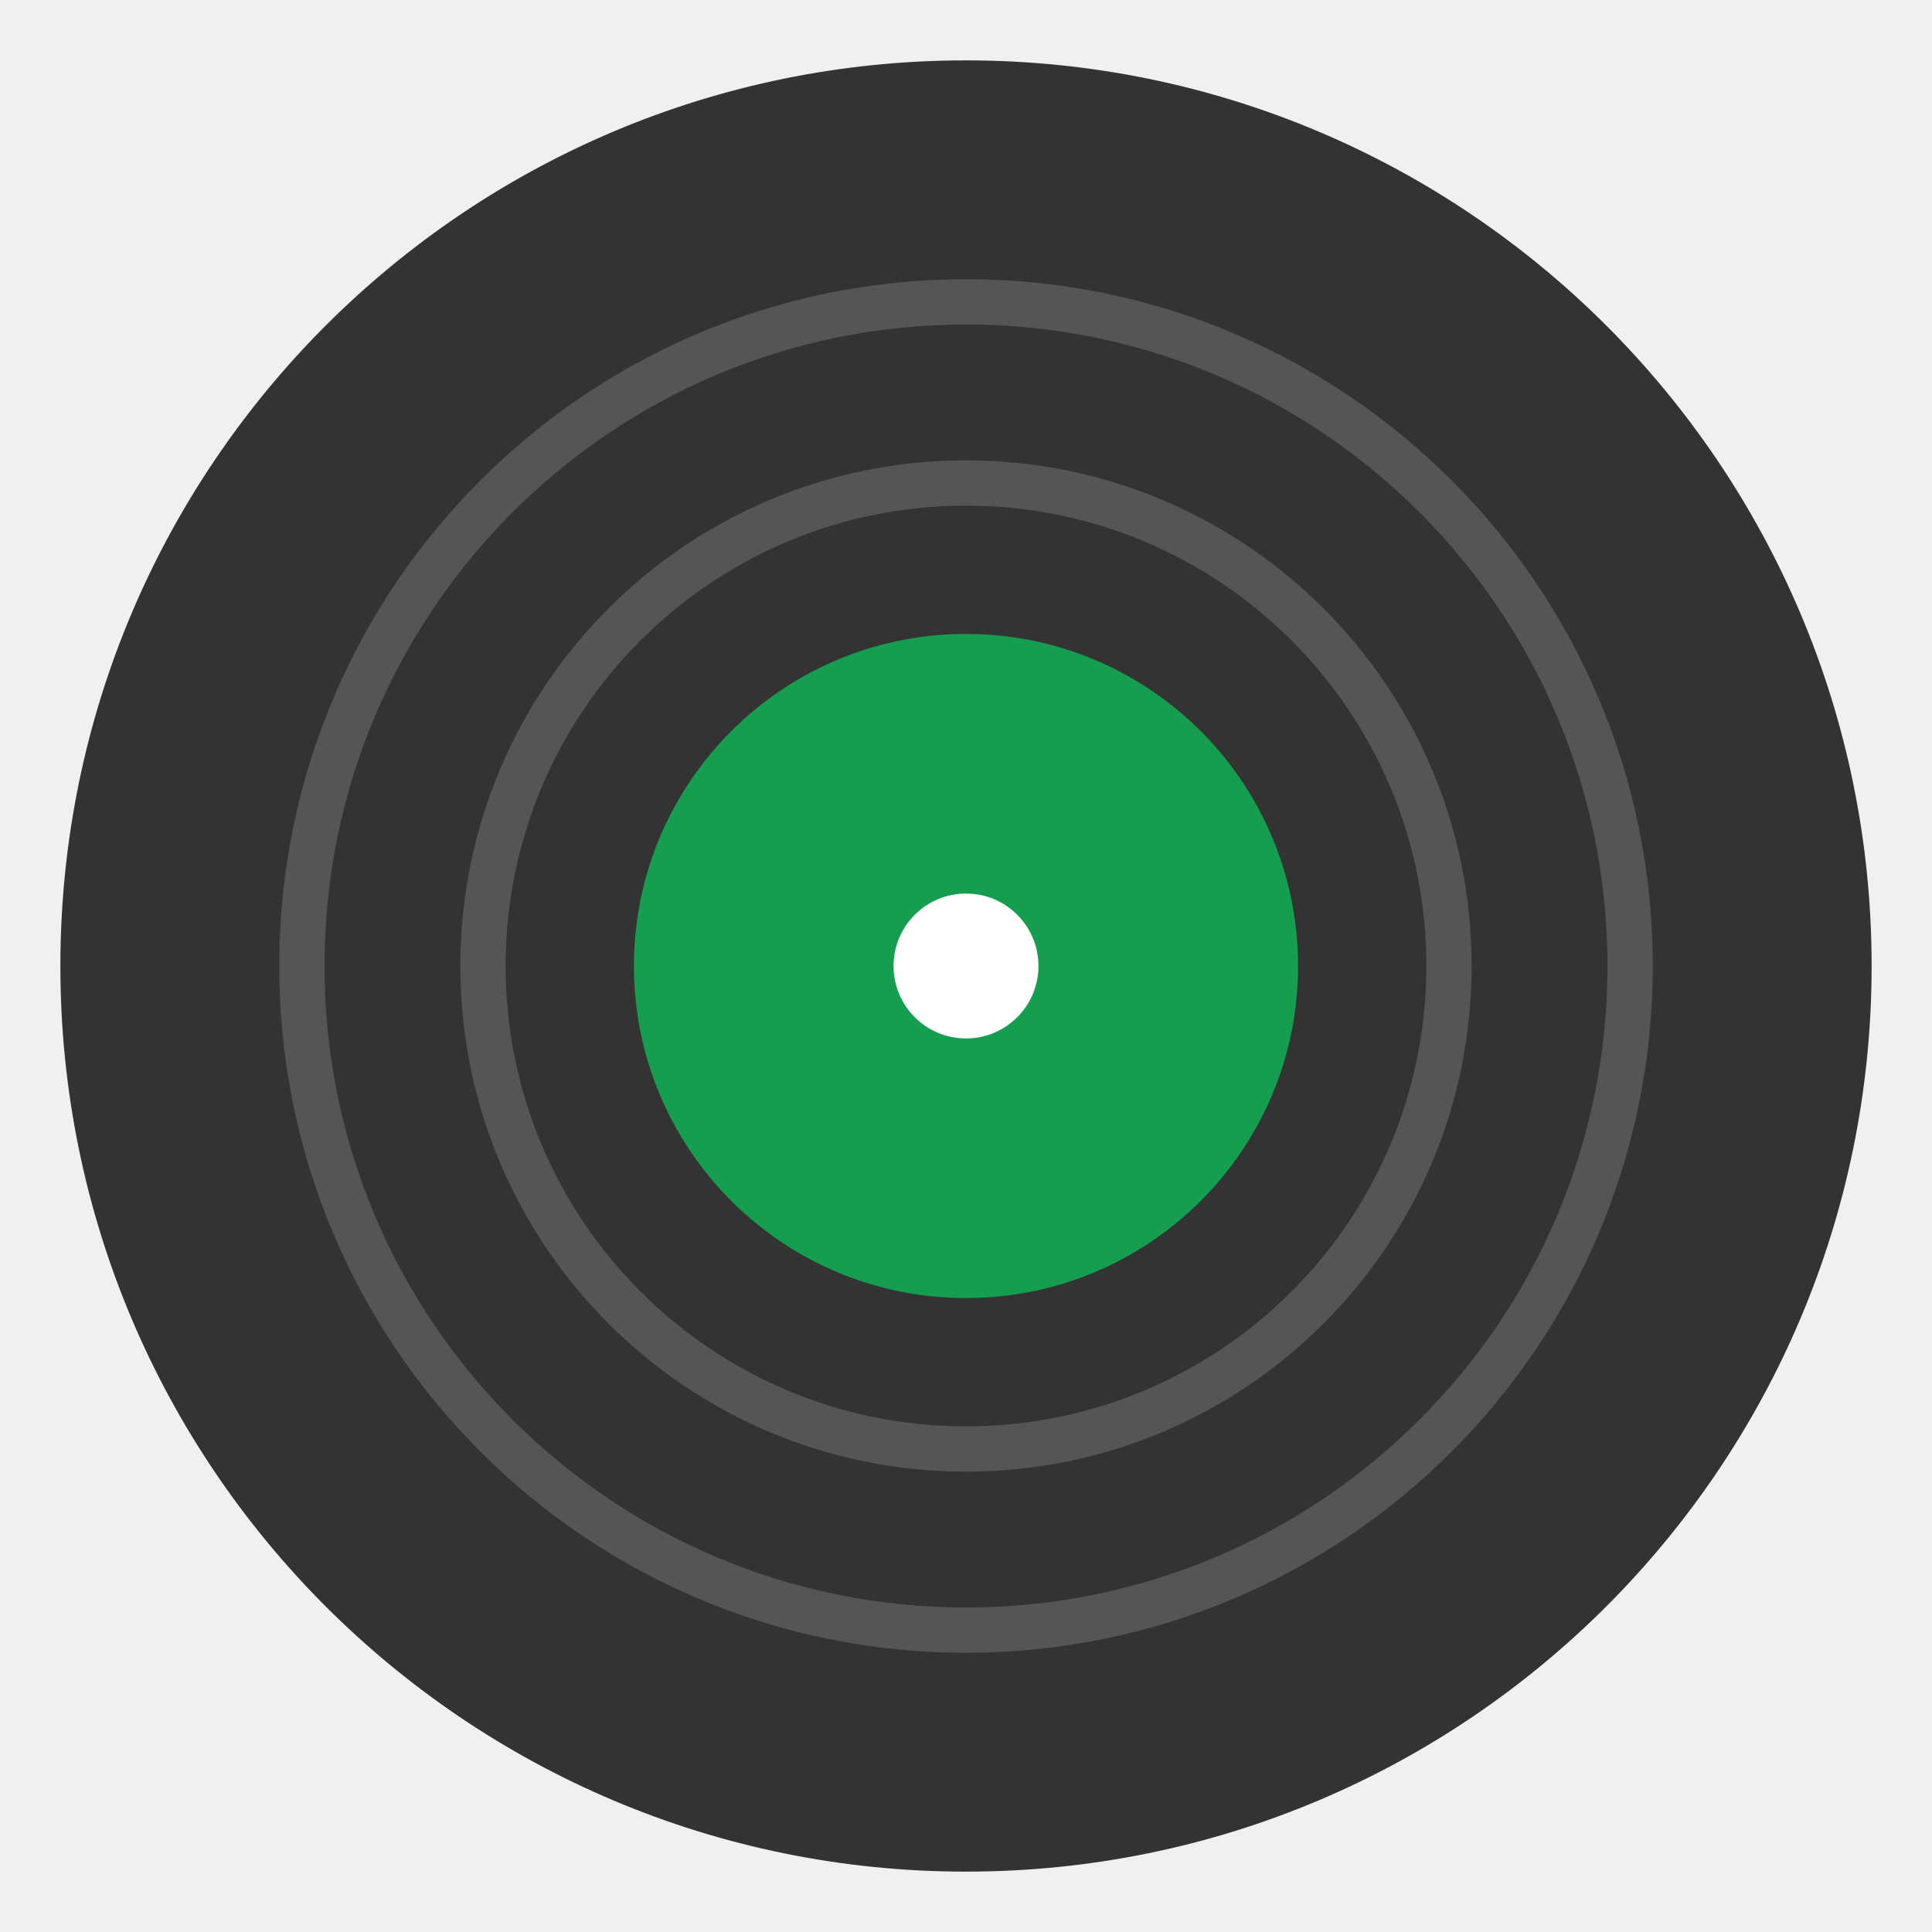
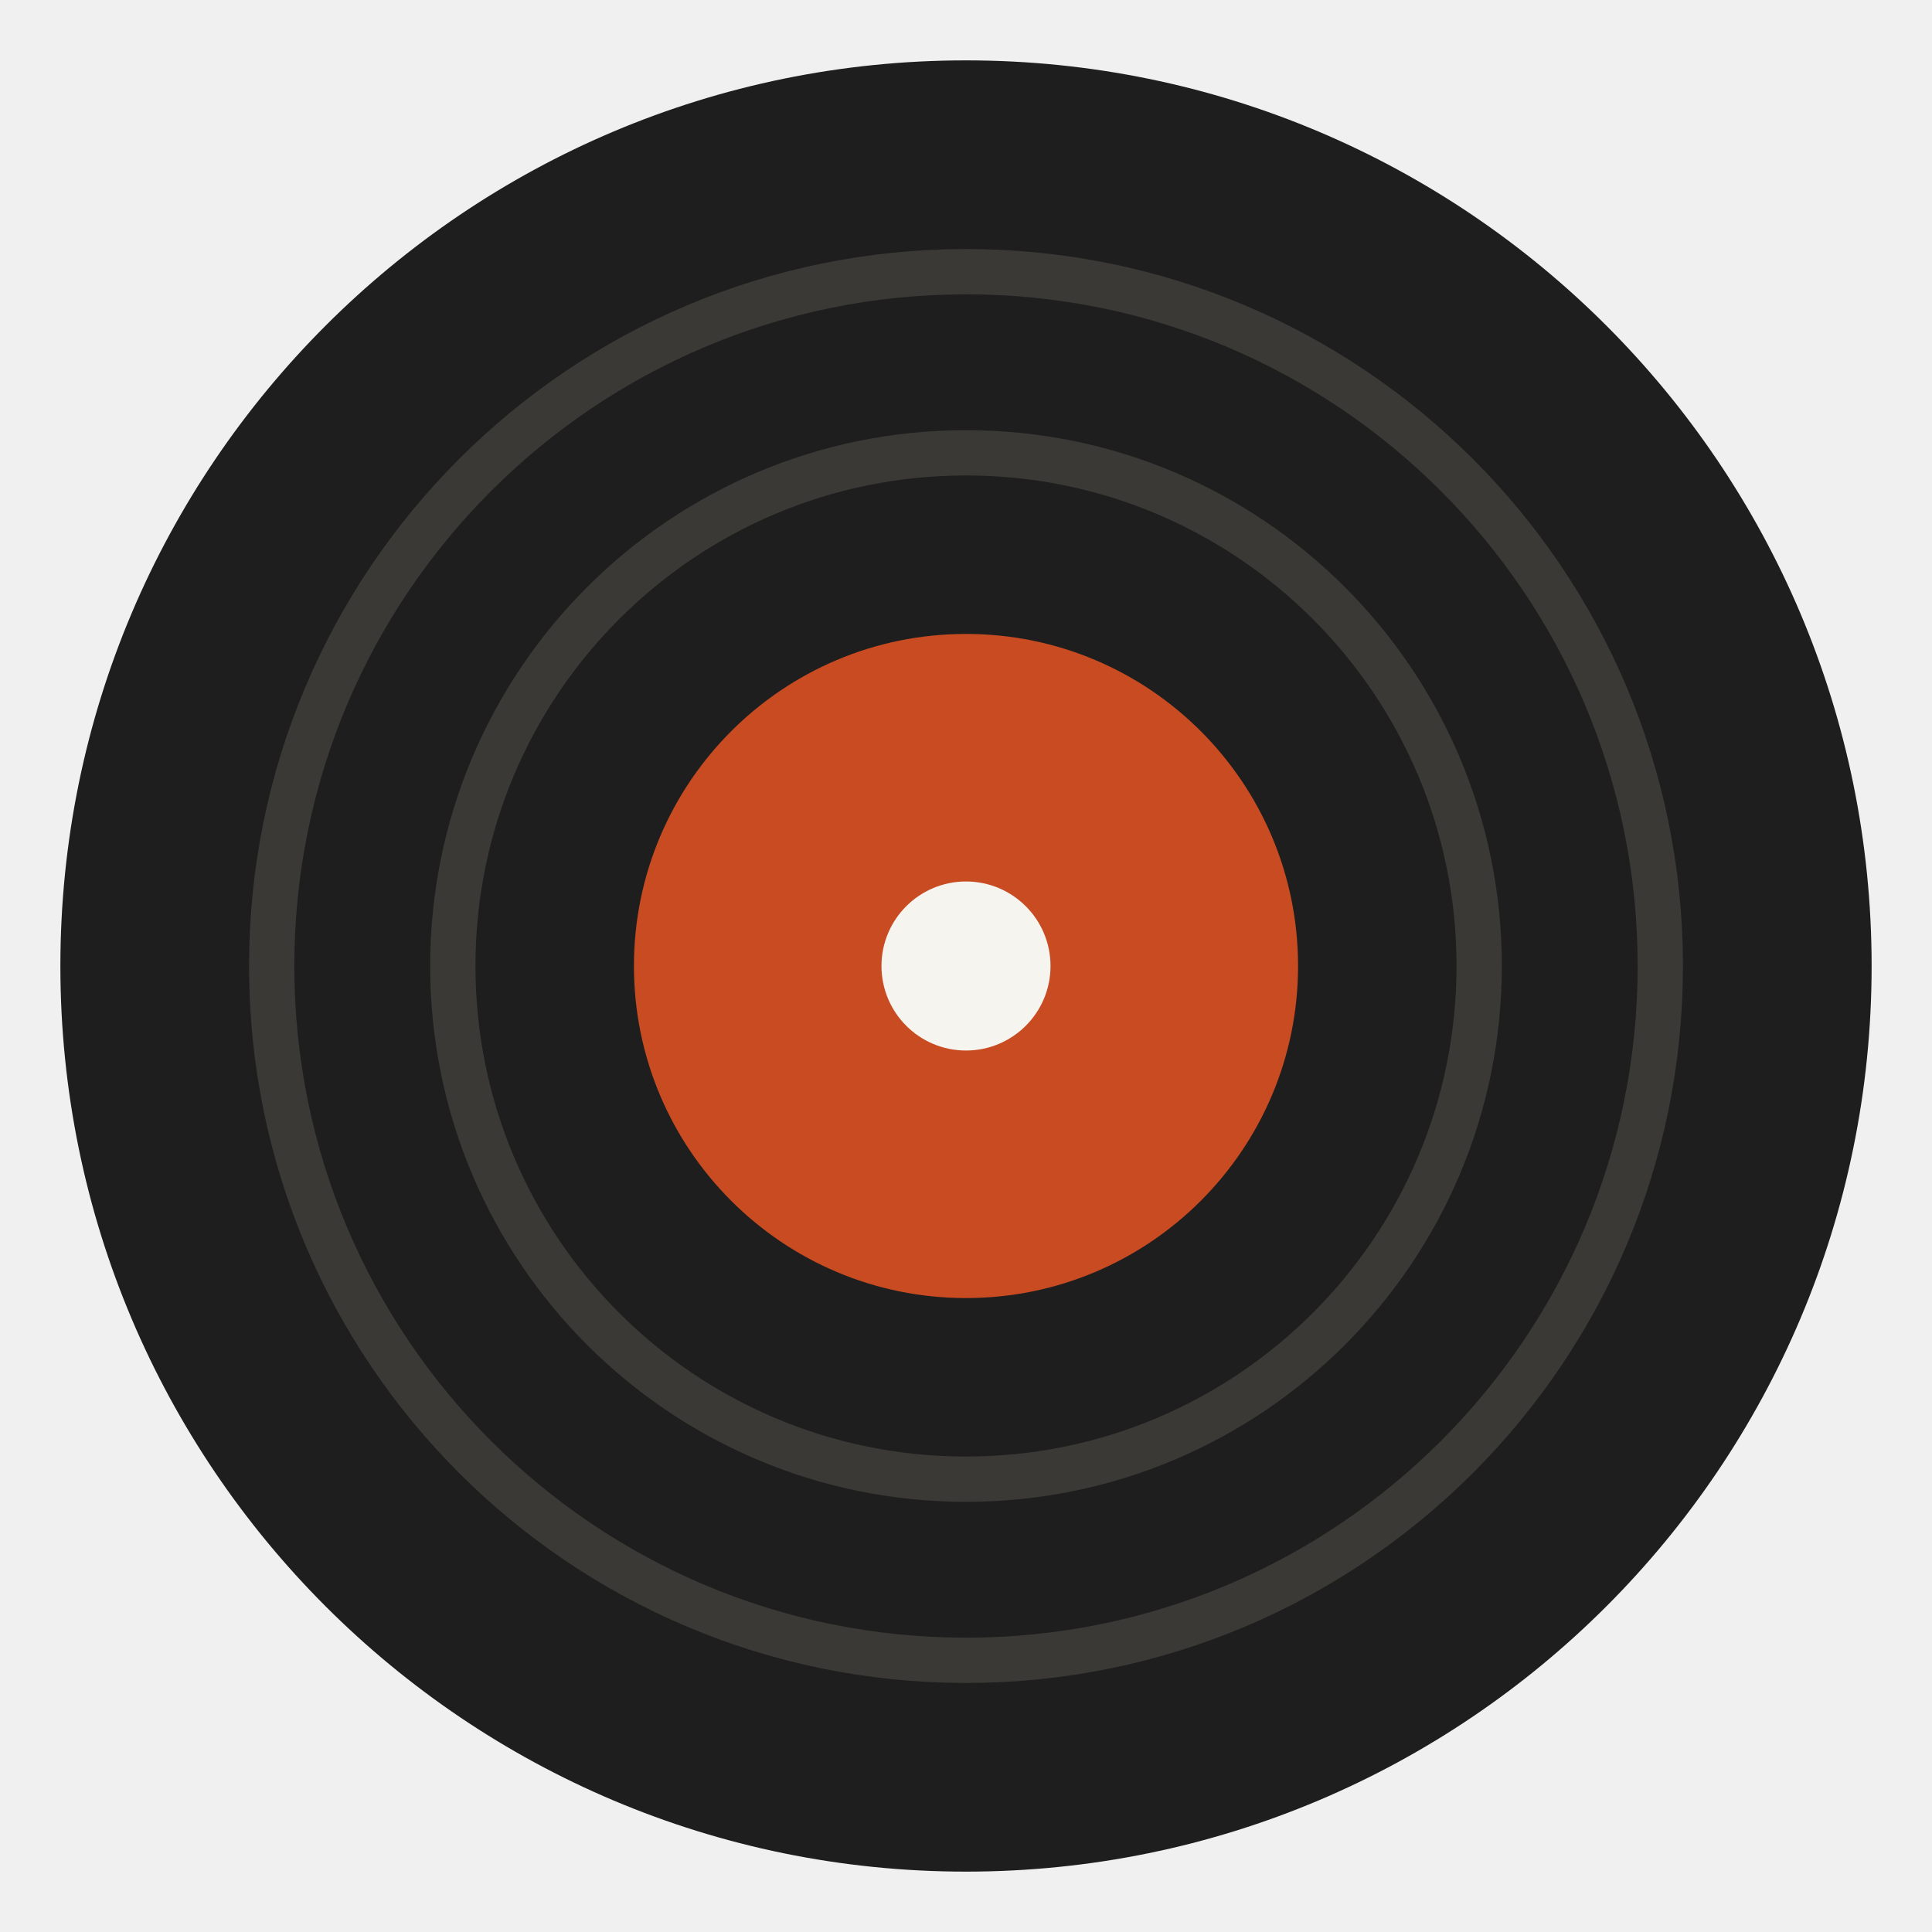
<svg xmlns="http://www.w3.org/2000/svg" viewBox="0 0 32 32">
-   <circle cx="16" cy="16" r="15" fill="#333333" />
-   <circle cx="16" cy="16" r="11" fill="none" stroke="#555555" stroke-width="0.75" />
-   <circle cx="16" cy="16" r="8" fill="none" stroke="#555555" stroke-width="0.75" />
-   <circle cx="16" cy="16" r="5.5" fill="#159E4F" />
-   <circle cx="16" cy="16" r="1.2" fill="#ffffff" />
+   <circle cx="16" cy="16" r="15" fill="#1E1E1E" />
+   <circle cx="16" cy="16" r="11.5" fill="none" stroke="#3A3935" stroke-width="0.75" />
+   <circle cx="16" cy="16" r="8.5" fill="none" stroke="#3A3935" stroke-width="0.75" />
+   <circle cx="16" cy="16" r="5.5" fill="#C84B22" />
+   <circle cx="16" cy="16" r="1.4" fill="#F6F4EE" />
</svg>
